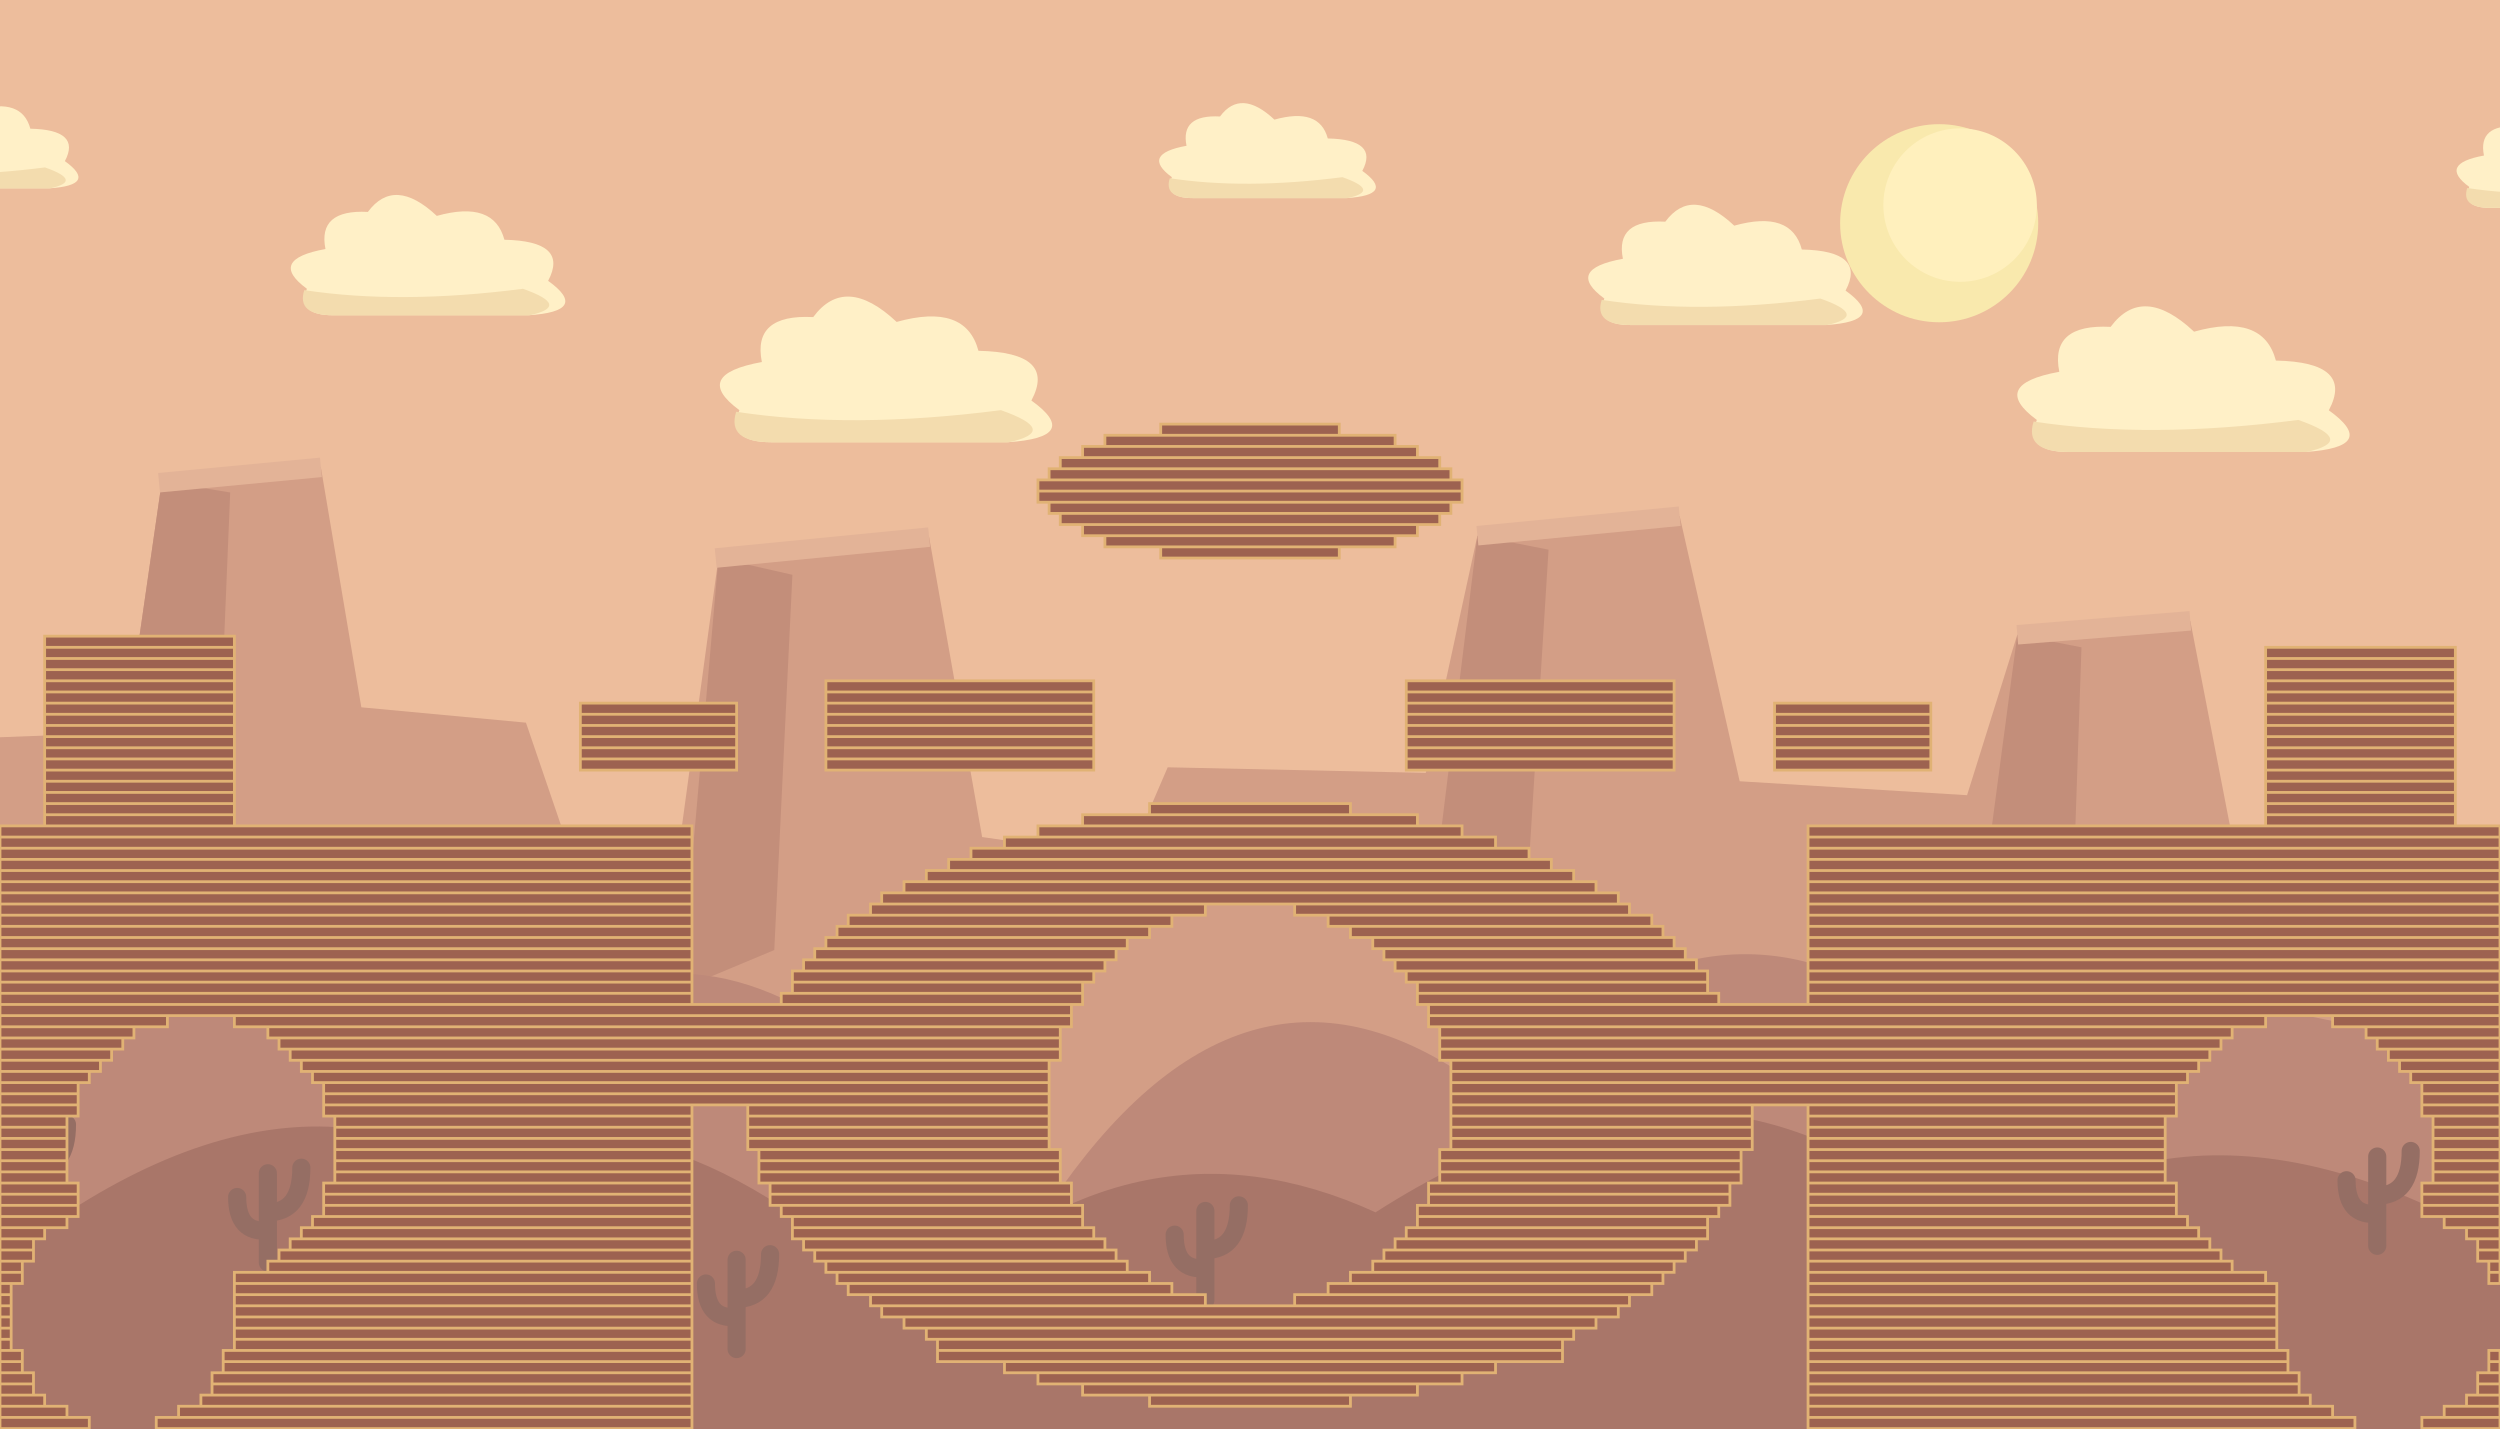
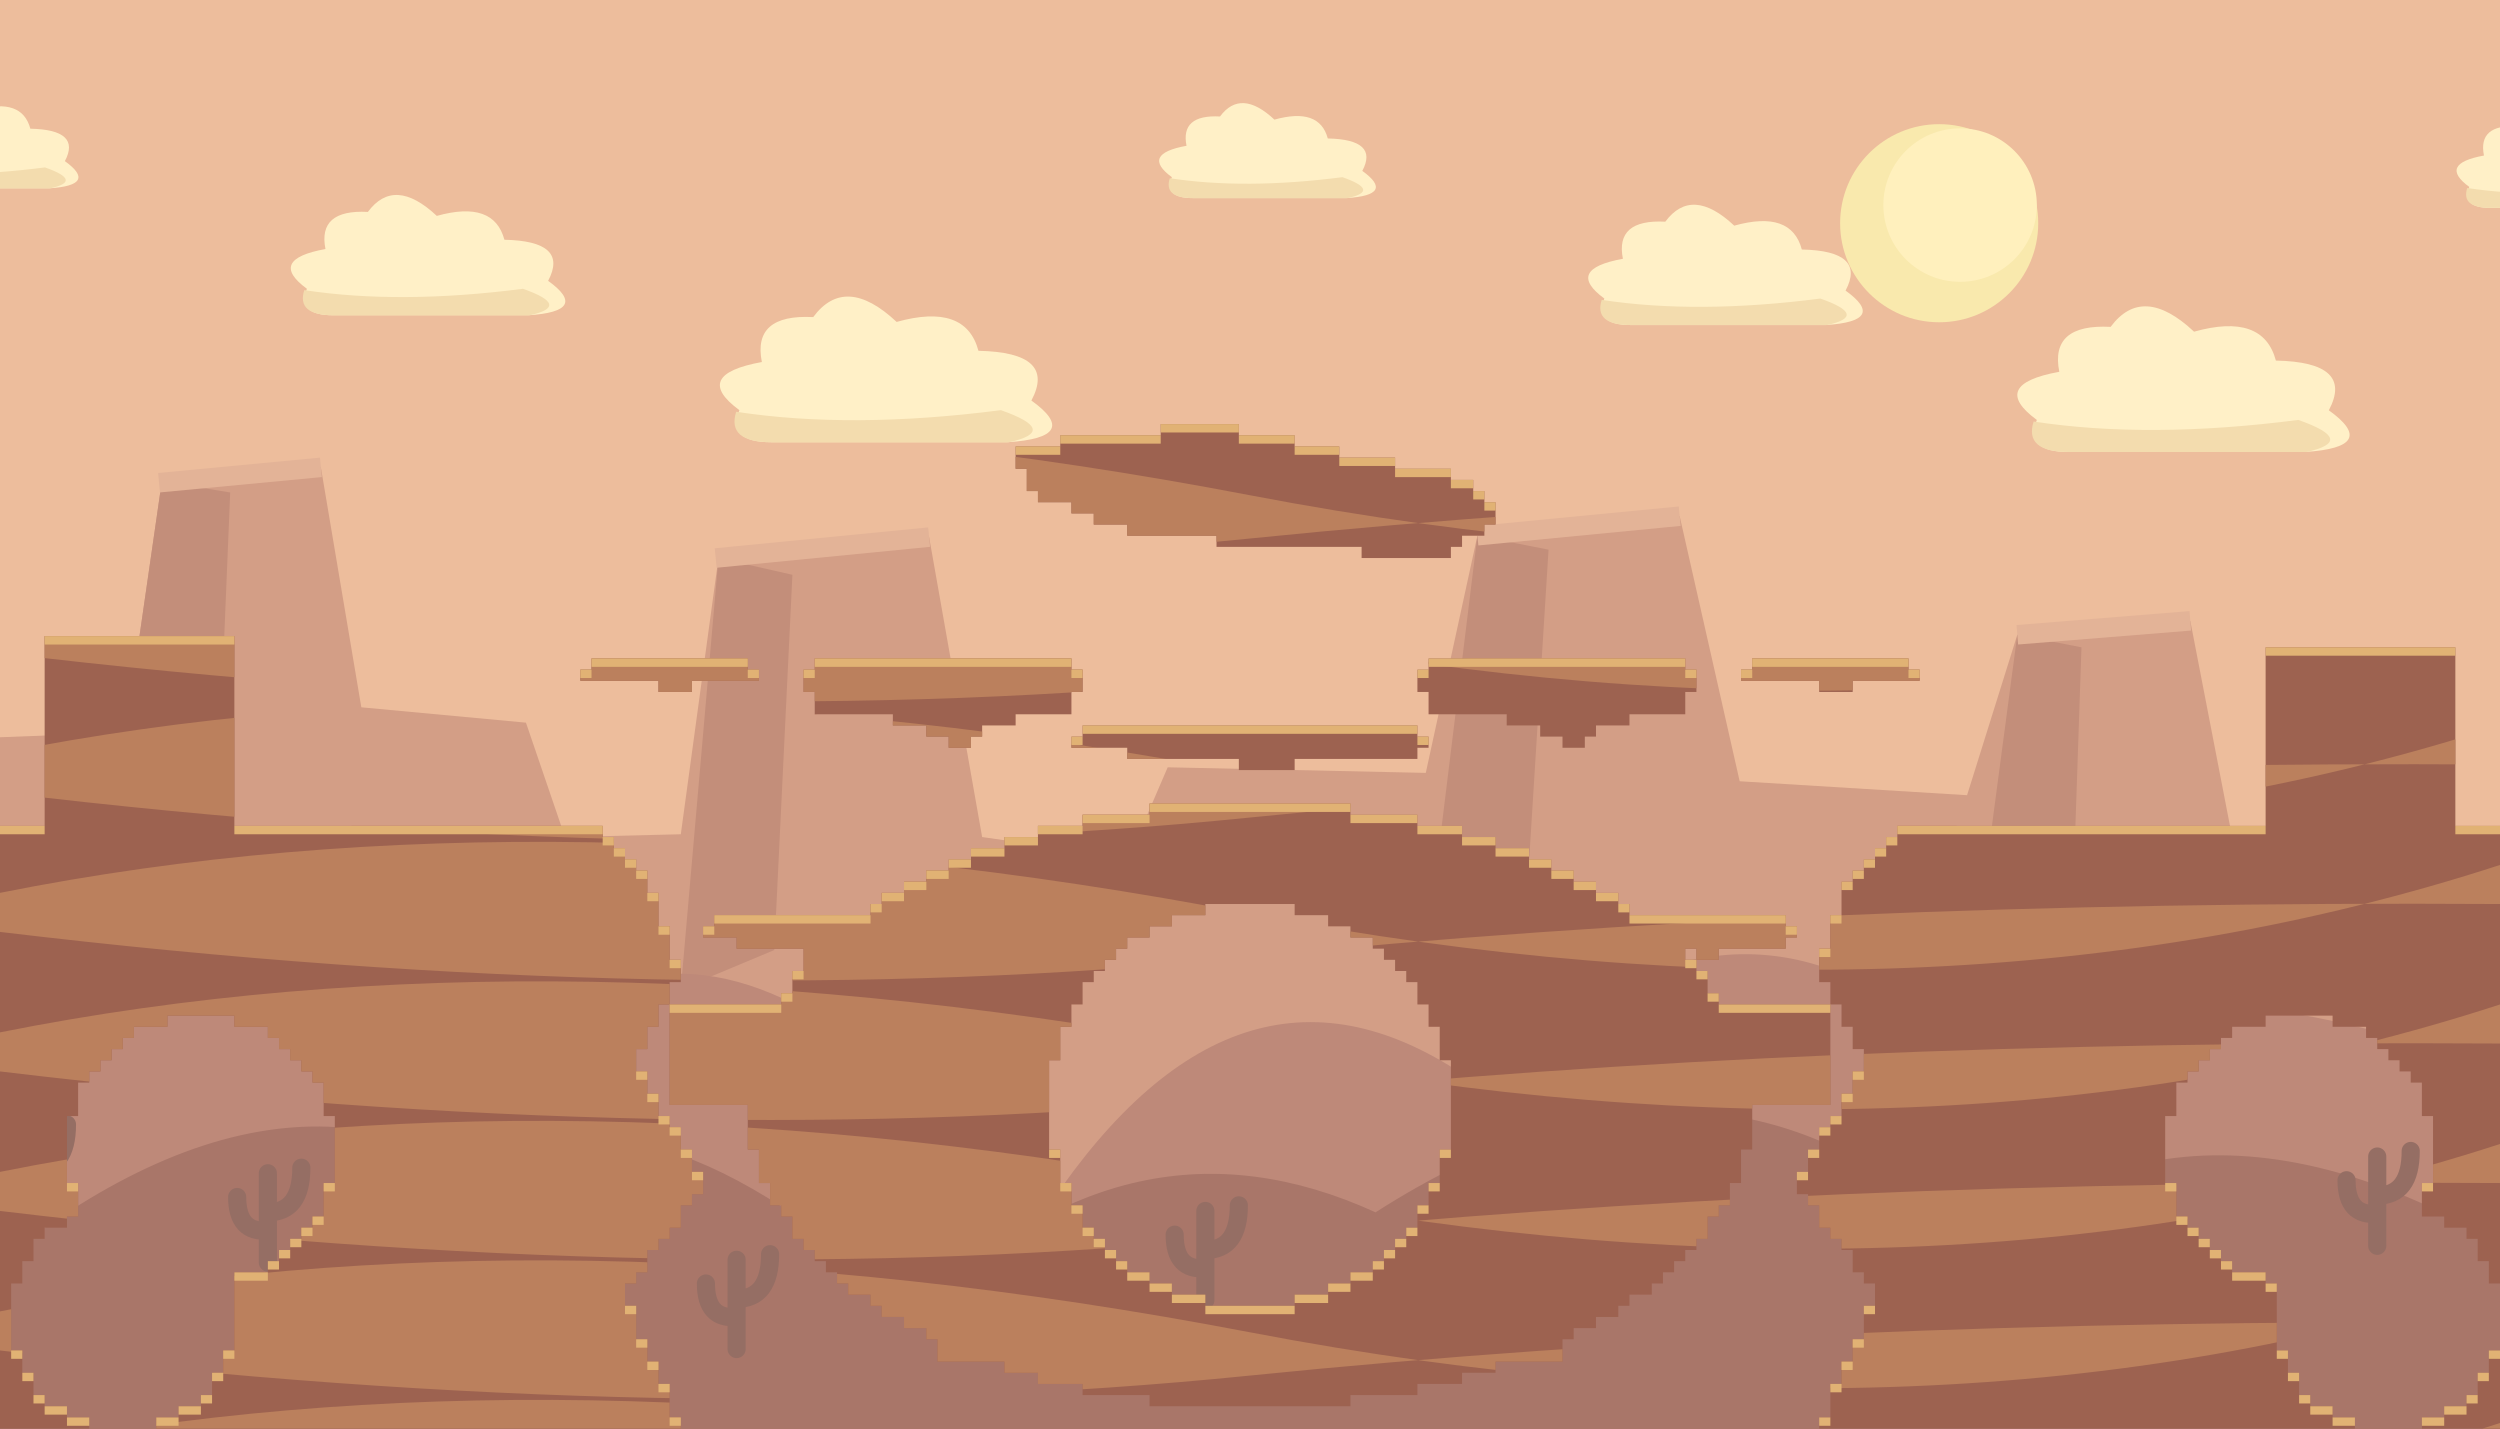
<svg xmlns="http://www.w3.org/2000/svg" viewBox="0 0 1792 1024">
+   <defs>
+     <clipPath id="land">
+       <path d="M832 304h56v8H832ZM760 312h168v8H760ZM728 320h232v8H728ZM728 328h272v8H728ZM736 336h304v8H736ZM736 344h320v8H736ZM744 352h320v8H744ZM768 360h304v8H768ZM784 368h288v8H784ZM808 376h256v8H808ZM872 384h176v8H872ZM976 392h64v8H976ZM32 456h136v8H32ZM32 464h136v8H32ZM1624 464h136v8H1624ZM32 472h136v8H32ZM424 472h112v8H424ZM584 472h184v8H584ZM1024 472h184v8H1024ZM1256 472h112v8H1256ZM1624 472h136v8H1624ZM32 480h136v8H32ZM416 480h128v8H416ZM576 480h200v8H576ZM1016 480h200v8H1016ZM1248 480h128v8H1248ZM1624 480h136v8H1624ZM32 488h136v8H32ZM472 488h24v8H472ZM576 488h200v8H576ZM1016 488h200v8H1016ZM1304 488h24v8H1304ZM1624 488h136v8H1624ZM32 496h136v8H32ZM584 496h184v8H584ZM1024 496h184v8H1024ZM1624 496h136v8H1624ZM32 504h136v8H32ZM584 504h184v8H584ZM1024 504h184v8H1024ZM1624 504h136v8H1624ZM32 512h136v8H32ZM640 512h88v8H640ZM1080 512h88v8H1080ZM1624 512h136v8H1624ZM32 520h136v8H32ZM664 520h40v8H664ZM776 520h240v8H776ZM1104 520h40v8H1104ZM1624 520h136v8H1624ZM32 528h136v8H32ZM680 528h16v8H680ZM768 528h256v8H768ZM1120 528h16v8H1120ZM1624 528h136v8H1624ZM32 536h136v8H32ZM808 536h208v8H808ZM1624 536h136v8H1624ZM32 544h136v8H32ZM888 544h40v8H888ZM1624 544h136v8H1624ZM32 552h136v8H32ZM1624 552h136v8H1624ZM32 560h136v8H32ZM1624 560h136v8H1624ZM32 568h136v8H32ZM1624 568h136v8H1624ZM32 576h136v8H32ZM824 576h144v8H824ZM1624 576h136v8H1624ZM32 584h136v8H32ZM776 584h240v8H776ZM1624 584h136v8H1624ZM0 592h432v8H0ZM744 592h304v8H744ZM1360 592h432v8H1360ZM0 600h440v8H0ZM720 600h352v8H720ZM1352 600h440v8H1352ZM0 608h448v8H0ZM696 608h400v8H696ZM1344 608h448v8H1344ZM0 616h456v8H0ZM680 616h432v8H680ZM1336 616h456v8H1336ZM0 624h464v8H0ZM664 624h464v8H664ZM1328 624h464v8H1328ZM0 632h464v8H0ZM648 632h496v8H648ZM1320 632h472v8H1320ZM0 640h472v8H0ZM632 640h528v8H632ZM1320 640h472v8H1320ZM0 648h472v8H0ZM624 648h240v8H624ZM928 648h240v8H928ZM1320 648h472v8H1320ZM0 656h472v8H0ZM512 656h328v8H512ZM952 656h328v8H952ZM1312 656h480v8H1312ZM0 664h480v8H0ZM504 664h320v8H504ZM968 664h320v8H968ZM1312 664h480v8H1312ZM0 672h480v8H0ZM528 672h280v8H528ZM984 672h296v8H984ZM1312 672h480v8H1312ZM0 680h480v8H0ZM576 680h224v8H576ZM992 680h216v8H992ZM1216 680h16v8H1216ZM1304 680h488v8H1304ZM0 688h488v8H0ZM576 688h216v8H576ZM1000 688h216v8H1000ZM1304 688h488v8H1304ZM0 696h488v8H0ZM568 696h216v8H568ZM1008 696h216v8H1008ZM1304 696h488v8H1304ZM0 704h480v8H0ZM568 704h208v8H568ZM1016 704h208v8H1016ZM1312 704h480v8H1312ZM0 712h480v8H0ZM560 712h216v8H560ZM1016 712h216v8H1016ZM1312 712h480v8H1312ZM0 720h472v8H0ZM480 720h288v8H480ZM1024 720h288v8H1024ZM1320 720h472v8H1320ZM0 728h120v8H0ZM168 728h304v8H168ZM480 728h288v8H480ZM1024 728h288v8H1024ZM1320 728h304v8H1320ZM1672 728h120v8H1672ZM0 736h96v8H0ZM192 736h272v8H192ZM480 736h280v8H480ZM1032 736h280v8H1032ZM1328 736h272v8H1328ZM1696 736h96v8H1696ZM0 744h88v8H0ZM200 744h264v8H200ZM480 744h280v8H480ZM1032 744h280v8H1032ZM1328 744h264v8H1328ZM1704 744h88v8H1704ZM0 752h80v8H0ZM208 752h248v8H208ZM480 752h280v8H480ZM1032 752h280v8H1032ZM1336 752h248v8H1336ZM1712 752h80v8H1712ZM0 760h72v8H0ZM216 760h240v8H216ZM480 760h272v8H480ZM1040 760h272v8H1040ZM1336 760h240v8H1336ZM1720 760h72v8H1720ZM0 768h64v8H0ZM224 768h240v8H224ZM480 768h272v8H480ZM1040 768h272v8H1040ZM1328 768h240v8H1328ZM1728 768h64v8H1728ZM0 776h56v8H0ZM232 776h232v8H232ZM480 776h272v8H480ZM1040 776h272v8H1040ZM1328 776h232v8H1328ZM1736 776h56v8H1736ZM0 784h56v8H0ZM232 784h240v8H232ZM480 784h272v8H480ZM1040 784h272v8H1040ZM1320 784h240v8H1320ZM1736 784h56v8H1736ZM0 792h56v8H0ZM232 792h240v8H232ZM536 792h216v8H536ZM1040 792h216v8H1040ZM1320 792h240v8H1320ZM1736 792h56v8H1736ZM0 800h48v8H0ZM240 800h240v8H240ZM536 800h216v8H536ZM1040 800h216v8H1040ZM1312 800h240v8H1312ZM1744 800h48v8H1744ZM0 808h48v8H0ZM240 808h248v8H240ZM536 808h216v8H536ZM1040 808h216v8H1040ZM1304 808h248v8H1304ZM1744 808h48v8H1744ZM0 816h48v8H0ZM240 816h248v8H240ZM536 816h216v8H536ZM1040 816h216v8H1040ZM1304 816h248v8H1304ZM1744 816h48v8H1744ZM0 824h48v8H0ZM240 824h256v8H240ZM544 824h216v8H544ZM1032 824h216v8H1032ZM1296 824h256v8H1296ZM1744 824h48v8H1744ZM0 832h48v8H0ZM240 832h256v8H240ZM544 832h216v8H544ZM1032 832h216v8H1032ZM1296 832h256v8H1296ZM1744 832h48v8H1744ZM0 840h48v8H0ZM240 840h264v8H240ZM544 840h216v8H544ZM1032 840h216v8H1032ZM1288 840h264v8H1288ZM1744 840h48v8H1744ZM0 848h56v8H0ZM232 848h272v8H232ZM552 848h216v8H552ZM1024 848h216v8H1024ZM1288 848h272v8H1288ZM1736 848h56v8H1736ZM0 856h56v8H0ZM232 856h264v8H232ZM552 856h216v8H552ZM1024 856h216v8H1024ZM1296 856h264v8H1296ZM1736 856h56v8H1736ZM0 864h56v8H0ZM232 864h256v8H232ZM560 864h216v8H560ZM1016 864h216v8H1016ZM1304 864h256v8H1304ZM1736 864h56v8H1736ZM0 872h48v8H0ZM224 872h264v8H224ZM568 872h208v8H568ZM1016 872h208v8H1016ZM1304 872h264v8H1304ZM1752 872h40v8H1752ZM0 880h32v8H0ZM216 880h264v8H216ZM568 880h216v8H568ZM1008 880h216v8H1008ZM1312 880h264v8H1312ZM1768 880h24v8H1768ZM0 888h24v8H0ZM208 888h264v8H208ZM576 888h216v8H576ZM1000 888h216v8H1000ZM1320 888h264v8H1320ZM1776 888h16v8H1776ZM0 896h24v8H0ZM200 896h264v8H200ZM584 896h216v8H584ZM992 896h216v8H992ZM1328 896h264v8H1328ZM1776 896h16v8H1776ZM0 904h16v8H0ZM192 904h272v8H192ZM592 904h216v8H592ZM984 904h216v8H984ZM1328 904h272v8H1328ZM1784 904h8v8H1784ZM0 912h16v8H0ZM168 912h288v8H168ZM600 912h224v8H600ZM968 912h224v8H968ZM1336 912h288v8H1336ZM1784 912h8v8H1784ZM0 920h8v8H0ZM168 920h280v8H168ZM608 920h232v8H608ZM952 920h232v8H952ZM1344 920h288v8H1344ZM0 928h8v8H0ZM168 928h280v8H168ZM624 928h240v8H624ZM928 928h240v8H928ZM1344 928h288v8H1344ZM0 936h8v8H0ZM168 936h288v8H168ZM632 936h528v8H632ZM1336 936h296v8H1336ZM0 944h8v8H0ZM168 944h288v8H168ZM648 944h496v8H648ZM1336 944h296v8H1336ZM0 952h8v8H0ZM168 952h288v8H168ZM664 952h464v8H664ZM1336 952h296v8H1336ZM0 960h8v8H0ZM168 960h296v8H168ZM672 960h448v8H672ZM1328 960h304v8H1328ZM0 968h16v8H0ZM160 968h304v8H160ZM672 968h448v8H672ZM1328 968h312v8H1328ZM1784 968h8v8H1784ZM0 976h16v8H0ZM160 976h312v8H160ZM720 976h352v8H720ZM1320 976h320v8H1320ZM1784 976h8v8H1784ZM0 984h24v8H0ZM152 984h320v8H152ZM744 984h304v8H744ZM1320 984h328v8H1320ZM1776 984h16v8H1776ZM0 992h24v8H0ZM152 992h328v8H152ZM776 992h240v8H776ZM1312 992h336v8H1312ZM1776 992h16v8H1776ZM0 1000h32v8H0ZM144 1000h336v8H144ZM824 1000h144v8H824ZM1312 1000h344v8H1312ZM1768 1000h24v8H1768ZM0 1008h48v8H0ZM128 1008h352v8H128ZM1312 1008h360v8H1312ZM1752 1008h40v8H1752ZM0 1016h64v8H0ZM112 1016h376v8H112ZM1304 1016h384v8H1304ZM1736 1016h56v8H1736Z" />
+     </clipPath>
+   </defs>
  <rect x="-3000" y="-3000" width="8000" height="8000" fill="#edbd9c" />
  <circle cx="1390" cy="160" r="71" fill="#f9e9ad" />
  <circle cx="1405" cy="147" r="55" fill="#fff0bd" />
  <g transform="translate(-90 90) scale(0.75)">
    <path d="M0 40Q-30 18 14 10Q8-20 46-18Q66-45 98-15Q141-27 149 3Q198 4 182 34Q214 57 167 60H20Q-8 60 0 40Z" fill="#fff0c7" />
    <path d="M-2 41Q70 52 163 40Q200 53 168 60H20Q-8 60-2 41Z" fill="#f3dcae" />
  </g>
  <g transform="translate(220 169) scale(0.95)">
    <path d="M0 40Q-30 18 14 10Q8-20 46-18Q66-45 98-15Q141-27 149 3Q198 4 182 34Q214 57 167 60H20Q-8 60 0 40Z" fill="#fff0c7" />
    <path d="M-2 41Q70 52 163 40Q200 53 168 60H20Q-8 60-2 41Z" fill="#f3dcae" />
  </g>
  <g transform="translate(530 248) scale(1.15)">
    <path d="M0 40Q-30 18 14 10Q8-20 46-18Q66-45 98-15Q141-27 149 3Q198 4 182 34Q214 57 167 60H20Q-8 60 0 40Z" fill="#fff0c7" />
    <path d="M-2 41Q70 52 163 40Q200 53 168 60H20Q-8 60-2 41Z" fill="#f3dcae" />
  </g>
  <g transform="translate(840 97) scale(0.75)">
    <path d="M0 40Q-30 18 14 10Q8-20 46-18Q66-45 98-15Q141-27 149 3Q198 4 182 34Q214 57 167 60H20Q-8 60 0 40Z" fill="#fff0c7" />
    <path d="M-2 41Q70 52 163 40Q200 53 168 60H20Q-8 60-2 41Z" fill="#f3dcae" />
  </g>
  <g transform="translate(1150 176) scale(0.95)">
    <path d="M0 40Q-30 18 14 10Q8-20 46-18Q66-45 98-15Q141-27 149 3Q198 4 182 34Q214 57 167 60H20Q-8 60 0 40Z" fill="#fff0c7" />
    <path d="M-2 41Q70 52 163 40Q200 53 168 60H20Q-8 60-2 41Z" fill="#f3dcae" />
  </g>
  <g transform="translate(1460 255) scale(1.15)">
    <path d="M0 40Q-30 18 14 10Q8-20 46-18Q66-45 98-15Q141-27 149 3Q198 4 182 34Q214 57 167 60H20Q-8 60 0 40Z" fill="#fff0c7" />
    <path d="M-2 41Q70 52 163 40Q200 53 168 60H20Q-8 60-2 41Z" fill="#f3dcae" />
  </g>
  <g transform="translate(1770 104) scale(0.75)">
    <path d="M0 40Q-30 18 14 10Q8-20 46-18Q66-45 98-15Q141-27 149 3Q198 4 182 34Q214 57 167 60H20Q-8 60 0 40Z" fill="#fff0c7" />
    <path d="M-2 41Q70 52 163 40Q200 53 168 60H20Q-8 60-2 41Z" fill="#f3dcae" />
  </g>
  <path d="M-40 850V530L90 525L116 345L230 335L259 507L377 518L405 600L488 598L515 400L666 385L704 600L809 615L837 550L1022 554L1059 384L1204 370L1247 560L1410 570L1446 455L1570 445L1600 600L1832 618V1100H-40Z" fill="#d39e86" />
  <path d="M116 345L165 353L154 620L90 660L90 525ZM515 400L568 412L555 681L488 709ZM1059 384L1110 394L1094 650L1022 685ZM1446 455L1492 464L1484 700L1410 726Z" fill="#c38e7a" />
  <path d="M114 346L230 335M513 400L666 385M1059 384L1204 370M1446 455L1570 445" stroke="#e3b397" stroke-width="14" />
  <path d="M-60 827Q90 577 240 712L345 775Q453 649 586 729L761 851Q899 657 1064 781Q1235 607 1394 745Q1580 673 1850 791V1100H-60Z" fill="#be8979" />
  <path d="M-60 956Q181 728 359 850Q450 755 658 941Q811 789 986 869Q1231 712 1416 895Q1592 746 1850 929V1120H-60Z" fill="#a97669" />
  <g fill="#956e64" stroke="#956e64" stroke-width="13" stroke-linecap="round">
    <path d="M24 874v-64m0 41q-22 2-22-24m22 11q24 0 24-32" fill="none" />
  </g>
  <g fill="#956e64" stroke="#956e64" stroke-width="13" stroke-linecap="round">
    <path d="M192 905v-64m0 41q-22 2-22-24m22 11q24 0 24-32" fill="none" />
  </g>
  <g fill="#956e64" stroke="#956e64" stroke-width="13" stroke-linecap="round">
    <path d="M360 936v-64m0 41q-22 2-22-24m22 11q24 0 24-32" fill="none" />
  </g>
  <g fill="#956e64" stroke="#956e64" stroke-width="13" stroke-linecap="round">
    <path d="M528 967v-64m0 41q-22 2-22-24m22 11q24 0 24-32" fill="none" />
  </g>
  <g fill="#956e64" stroke="#956e64" stroke-width="13" stroke-linecap="round">
    <path d="M696 901v-64m0 41q-22 2-22-24m22 11q24 0 24-32" fill="none" />
  </g>
  <g fill="#956e64" stroke="#956e64" stroke-width="13" stroke-linecap="round">
    <path d="M864 932v-64m0 41q-22 2-22-24m22 11q24 0 24-32" fill="none" />
  </g>
  <g fill="#956e64" stroke="#956e64" stroke-width="13" stroke-linecap="round">
    <path d="M1032 963v-64m0 41q-22 2-22-24m22 11q24 0 24-32" fill="none" />
  </g>
  <g fill="#956e64" stroke="#956e64" stroke-width="13" stroke-linecap="round">
    <path d="M1200 897v-64m0 41q-22 2-22-24m22 11q24 0 24-32" fill="none" />
  </g>
  <g fill="#956e64" stroke="#956e64" stroke-width="13" stroke-linecap="round">
    <path d="M1368 928v-64m0 41q-22 2-22-24m22 11q24 0 24-32" fill="none" />
  </g>
  <g fill="#956e64" stroke="#956e64" stroke-width="13" stroke-linecap="round">
    <path d="M1536 959v-64m0 41q-22 2-22-24m22 11q24 0 24-32" fill="none" />
  </g>
  <g fill="#956e64" stroke="#956e64" stroke-width="13" stroke-linecap="round">
    <path d="M1704 893v-64m0 41q-22 2-22-24m22 11q24 0 24-32" fill="none" />
  </g>
  <g fill="#956e64" stroke="#956e64" stroke-width="13" stroke-linecap="round">
    <path d="M1872 924v-64m0 41q-22 2-22-24m22 11q24 0 24-32" fill="none" />
  </g>
-   <path d="M832 304h128v8H832ZM792 312h208v8H792ZM776 320h240v8H776ZM760 328h272v8H760ZM752 336h288v8H752ZM744 344h304v8H744ZM744 352h304v8H744ZM752 360h288v8H752ZM760 368h272v8H760ZM776 376h240v8H776ZM792 384h208v8H792ZM832 392h128v8H832ZM32 456h136v8H32ZM32 464h136v8H32ZM1624 464h136v8H1624ZM32 472h136v8H32ZM1624 472h136v8H1624ZM32 480h136v8H32ZM1624 480h136v8H1624ZM32 488h136v8H32ZM592 488h192v8H592ZM1008 488h192v8H1008ZM1624 488h136v8H1624ZM32 496h136v8H32ZM592 496h192v8H592ZM1008 496h192v8H1008ZM1624 496h136v8H1624ZM32 504h136v8H32ZM416 504h112v8H416ZM592 504h192v8H592ZM1008 504h192v8H1008ZM1272 504h112v8H1272ZM1624 504h136v8H1624ZM32 512h136v8H32ZM416 512h112v8H416ZM592 512h192v8H592ZM1008 512h192v8H1008ZM1272 512h112v8H1272ZM1624 512h136v8H1624ZM32 520h136v8H32ZM416 520h112v8H416ZM592 520h192v8H592ZM1008 520h192v8H1008ZM1272 520h112v8H1272ZM1624 520h136v8H1624ZM32 528h136v8H32ZM416 528h112v8H416ZM592 528h192v8H592ZM1008 528h192v8H1008ZM1272 528h112v8H1272ZM1624 528h136v8H1624ZM32 536h136v8H32ZM416 536h112v8H416ZM592 536h192v8H592ZM1008 536h192v8H1008ZM1272 536h112v8H1272ZM1624 536h136v8H1624ZM32 544h136v8H32ZM416 544h112v8H416ZM592 544h192v8H592ZM1008 544h192v8H1008ZM1272 544h112v8H1272ZM1624 544h136v8H1624ZM32 552h136v8H32ZM1624 552h136v8H1624ZM32 560h136v8H32ZM1624 560h136v8H1624ZM32 568h136v8H32ZM1624 568h136v8H1624ZM32 576h136v8H32ZM824 576h144v8H824ZM1624 576h136v8H1624ZM32 584h136v8H32ZM776 584h240v8H776ZM1624 584h136v8H1624ZM0 592h496v8H0ZM744 592h304v8H744ZM1296 592h496v8H1296ZM0 600h496v8H0ZM720 600h352v8H720ZM1296 600h496v8H1296ZM0 608h496v8H0ZM696 608h400v8H696ZM1296 608h496v8H1296ZM0 616h496v8H0ZM680 616h432v8H680ZM1296 616h496v8H1296ZM0 624h496v8H0ZM664 624h464v8H664ZM1296 624h496v8H1296ZM0 632h496v8H0ZM648 632h496v8H648ZM1296 632h496v8H1296ZM0 640h496v8H0ZM632 640h528v8H632ZM1296 640h496v8H1296ZM0 648h496v8H0ZM624 648h240v8H624ZM928 648h240v8H928ZM1296 648h496v8H1296ZM0 656h496v8H0ZM608 656h232v8H608ZM952 656h232v8H952ZM1296 656h496v8H1296ZM0 664h496v8H0ZM600 664h224v8H600ZM968 664h224v8H968ZM1296 664h496v8H1296ZM0 672h496v8H0ZM592 672h216v8H592ZM984 672h216v8H984ZM1296 672h496v8H1296ZM0 680h496v8H0ZM584 680h216v8H584ZM992 680h216v8H992ZM1296 680h496v8H1296ZM0 688h496v8H0ZM576 688h216v8H576ZM1000 688h216v8H1000ZM1296 688h496v8H1296ZM0 696h496v8H0ZM568 696h216v8H568ZM1008 696h216v8H1008ZM1296 696h496v8H1296ZM0 704h496v8H0ZM568 704h208v8H568ZM1016 704h208v8H1016ZM1296 704h496v8H1296ZM0 712h496v8H0ZM560 712h216v8H560ZM1016 712h216v8H1016ZM1296 712h496v8H1296ZM0 720h768v8H0ZM1024 720h768v8H1024ZM0 728h120v8H0ZM168 728h600v8H168ZM1024 728h600v8H1024ZM1672 728h120v8H1672ZM0 736h96v8H0ZM192 736h568v8H192ZM1032 736h568v8H1032ZM1696 736h96v8H1696ZM0 744h88v8H0ZM200 744h560v8H200ZM1032 744h560v8H1032ZM1704 744h88v8H1704ZM0 752h80v8H0ZM208 752h552v8H208ZM1032 752h552v8H1032ZM1712 752h80v8H1712ZM0 760h72v8H0ZM216 760h536v8H216ZM1040 760h536v8H1040ZM1720 760h72v8H1720ZM0 768h64v8H0ZM224 768h528v8H224ZM1040 768h528v8H1040ZM1728 768h64v8H1728ZM0 776h56v8H0ZM232 776h520v8H232ZM1040 776h520v8H1040ZM1736 776h56v8H1736ZM0 784h56v8H0ZM232 784h520v8H232ZM1040 784h520v8H1040ZM1736 784h56v8H1736ZM0 792h56v8H0ZM232 792h264v8H232ZM536 792h216v8H536ZM1040 792h216v8H1040ZM1296 792h264v8H1296ZM1736 792h56v8H1736ZM0 800h48v8H0ZM240 800h256v8H240ZM536 800h216v8H536ZM1040 800h216v8H1040ZM1296 800h256v8H1296ZM1744 800h48v8H1744ZM0 808h48v8H0ZM240 808h256v8H240ZM536 808h216v8H536ZM1040 808h216v8H1040ZM1296 808h256v8H1296ZM1744 808h48v8H1744ZM0 816h48v8H0ZM240 816h256v8H240ZM536 816h216v8H536ZM1040 816h216v8H1040ZM1296 816h256v8H1296ZM1744 816h48v8H1744ZM0 824h48v8H0ZM240 824h256v8H240ZM544 824h216v8H544ZM1032 824h216v8H1032ZM1296 824h256v8H1296ZM1744 824h48v8H1744ZM0 832h48v8H0ZM240 832h256v8H240ZM544 832h216v8H544ZM1032 832h216v8H1032ZM1296 832h256v8H1296ZM1744 832h48v8H1744ZM0 840h48v8H0ZM240 840h256v8H240ZM544 840h216v8H544ZM1032 840h216v8H1032ZM1296 840h256v8H1296ZM1744 840h48v8H1744ZM0 848h56v8H0ZM232 848h264v8H232ZM552 848h216v8H552ZM1024 848h216v8H1024ZM1296 848h264v8H1296ZM1736 848h56v8H1736ZM0 856h56v8H0ZM232 856h264v8H232ZM552 856h216v8H552ZM1024 856h216v8H1024ZM1296 856h264v8H1296ZM1736 856h56v8H1736ZM0 864h56v8H0ZM232 864h264v8H232ZM560 864h216v8H560ZM1016 864h216v8H1016ZM1296 864h264v8H1296ZM1736 864h56v8H1736ZM0 872h48v8H0ZM224 872h272v8H224ZM568 872h208v8H568ZM1016 872h208v8H1016ZM1296 872h272v8H1296ZM1752 872h40v8H1752ZM0 880h32v8H0ZM216 880h280v8H216ZM568 880h216v8H568ZM1008 880h216v8H1008ZM1296 880h280v8H1296ZM1768 880h24v8H1768ZM0 888h24v8H0ZM208 888h288v8H208ZM576 888h216v8H576ZM1000 888h216v8H1000ZM1296 888h288v8H1296ZM1776 888h16v8H1776ZM0 896h24v8H0ZM200 896h296v8H200ZM584 896h216v8H584ZM992 896h216v8H992ZM1296 896h296v8H1296ZM1776 896h16v8H1776ZM0 904h16v8H0ZM192 904h304v8H192ZM592 904h216v8H592ZM984 904h216v8H984ZM1296 904h304v8H1296ZM1784 904h8v8H1784ZM0 912h16v8H0ZM168 912h328v8H168ZM600 912h224v8H600ZM968 912h224v8H968ZM1296 912h328v8H1296ZM1784 912h8v8H1784ZM0 920h8v8H0ZM168 920h328v8H168ZM608 920h232v8H608ZM952 920h232v8H952ZM1296 920h336v8H1296ZM0 928h8v8H0ZM168 928h328v8H168ZM624 928h240v8H624ZM928 928h240v8H928ZM1296 928h336v8H1296ZM0 936h8v8H0ZM168 936h328v8H168ZM632 936h528v8H632ZM1296 936h336v8H1296ZM0 944h8v8H0ZM168 944h328v8H168ZM648 944h496v8H648ZM1296 944h336v8H1296ZM0 952h8v8H0ZM168 952h328v8H168ZM664 952h464v8H664ZM1296 952h336v8H1296ZM0 960h8v8H0ZM168 960h328v8H168ZM672 960h448v8H672ZM1296 960h336v8H1296ZM0 968h16v8H0ZM160 968h336v8H160ZM672 968h448v8H672ZM1296 968h344v8H1296ZM1784 968h8v8H1784ZM0 976h16v8H0ZM160 976h336v8H160ZM720 976h352v8H720ZM1296 976h344v8H1296ZM1784 976h8v8H1784ZM0 984h24v8H0ZM152 984h344v8H152ZM744 984h304v8H744ZM1296 984h352v8H1296ZM1776 984h16v8H1776ZM0 992h24v8H0ZM152 992h344v8H152ZM776 992h240v8H776ZM1296 992h352v8H1296ZM1776 992h16v8H1776ZM0 1000h32v8H0ZM144 1000h352v8H144ZM824 1000h144v8H824ZM1296 1000h360v8H1296ZM1768 1000h24v8H1768ZM0 1008h48v8H0ZM128 1008h368v8H128ZM1296 1008h376v8H1296ZM1752 1008h40v8H1752ZM0 1016h64v8H0ZM112 1016h384v8H112ZM1296 1016h392v8H1296ZM1736 1016h56v8H1736Z" fill="#9d6250" stroke="#e1b274" stroke-width="2" />
+   <path d="M832 304h56v8H832ZM760 312h168v8H760ZM728 320h232v8H728ZM728 328h272v8H728ZM736 336h304v8H736ZM736 344h320v8H736ZM744 352h320v8H744ZM768 360h304v8H768ZM784 368h288v8H784ZM808 376h256v8H808ZM872 384h176v8H872ZM976 392h64v8H976ZM32 456h136v8H32ZM32 464h136v8H32ZM1624 464h136v8H1624ZM32 472h136v8H32ZM424 472h112v8H424ZM584 472h184v8H584ZM1024 472h184v8H1024ZM1256 472h112v8H1256ZM1624 472h136v8H1624ZM32 480h136v8H32ZM416 480h128v8H416ZM576 480h200v8H576ZM1016 480h200v8H1016ZM1248 480h128v8H1248ZM1624 480h136v8H1624ZM32 488h136v8H32ZM472 488h24v8H472ZM576 488h200v8H576ZM1016 488h200v8H1016ZM1304 488h24v8H1304ZM1624 488h136v8H1624ZM32 496h136v8H32ZM584 496h184v8H584ZM1024 496h184v8H1024ZM1624 496h136v8H1624ZM32 504h136v8H32ZM584 504h184v8H584ZM1024 504h184v8H1024ZM1624 504h136v8H1624ZM32 512h136v8H32ZM640 512h88v8H640ZM1080 512h88v8H1080ZM1624 512h136v8H1624ZM32 520h136v8H32ZM664 520h40v8H664ZM776 520h240v8H776ZM1104 520h40v8H1104ZM1624 520h136v8H1624ZM32 528h136v8H32ZM680 528h16v8H680ZM768 528h256v8H768ZM1120 528h16v8H1120ZM1624 528h136v8H1624ZM32 536h136v8H32ZM808 536h208v8H808ZM1624 536h136v8H1624ZM32 544h136v8H32ZM888 544h40v8H888ZM1624 544h136v8H1624ZM32 552h136v8H32ZM1624 552h136v8H1624ZM32 560h136v8H32ZM1624 560h136v8H1624ZM32 568h136v8H32ZM1624 568h136v8H1624ZM32 576h136v8H32ZM824 576h144v8H824ZM1624 576h136v8H1624ZM32 584h136v8H32ZM776 584h240v8H776ZM1624 584h136v8H1624ZM0 592h432v8H0ZM744 592h304v8H744ZM1360 592h432v8H1360ZM0 600h440v8H0ZM720 600h352v8H720ZM1352 600h440v8H1352ZM0 608h448v8H0ZM696 608h400v8H696ZM1344 608h448v8H1344ZM0 616h456v8H0ZM680 616h432v8H680ZM1336 616h456v8H1336ZM0 624h464v8H0ZM664 624h464v8H664ZM1328 624h464v8H1328ZM0 632h464v8H0ZM648 632h496v8H648ZM1320 632h472v8H1320ZM0 640h472v8H0ZM632 640h528v8H632ZM1320 640h472v8H1320ZM0 648h472v8H0ZM624 648h240v8H624ZM928 648h240v8H928ZM1320 648h472v8H1320ZM0 656h472v8H0ZM512 656h328v8H512ZM952 656h328v8H952ZM1312 656h480v8H1312ZM0 664h480v8H0ZM504 664h320v8H504ZM968 664h320v8H968ZM1312 664h480v8H1312ZM0 672h480v8H0ZM528 672h280v8H528ZM984 672h296v8H984ZM1312 672h480v8H1312ZM0 680h480v8H0ZM576 680h224v8H576ZM992 680h216v8H992ZM1216 680h16v8H1216ZM1304 680h488v8H1304ZM0 688h488v8H0ZM576 688h216v8H576ZM1000 688h216v8H1000ZM1304 688h488v8H1304ZM0 696h488v8H0ZM568 696h216v8H568ZM1008 696h216v8H1008ZM1304 696h488v8H1304ZM0 704h480v8H0ZM568 704h208v8H568ZM1016 704h208v8H1016ZM1312 704h480v8H1312ZM0 712h480v8H0ZM560 712h216v8H560ZM1016 712h216v8H1016ZM1312 712h480v8H1312ZM0 720h472v8H0ZM480 720h288v8H480ZM1024 720h288v8H1024ZM1320 720h472v8H1320ZM0 728h120v8H0ZM168 728h304v8H168ZM480 728h288v8H480ZM1024 728h288v8H1024ZM1320 728h304v8H1320ZM1672 728h120v8H1672ZM0 736h96v8H0ZM192 736h272v8H192ZM480 736h280v8H480ZM1032 736h280v8H1032ZM1328 736h272v8H1328ZM1696 736h96v8H1696ZM0 744h88v8H0ZM200 744h264v8H200ZM480 744h280v8H480ZM1032 744h280v8H1032ZM1328 744h264v8H1328ZM1704 744h88v8H1704ZM0 752h80v8H0ZM208 752h248v8H208ZM480 752h280v8H480ZM1032 752h280v8H1032ZM1336 752h248v8H1336ZM1712 752h80v8H1712ZM0 760h72v8H0ZM216 760h240v8H216ZM480 760h272v8H480ZM1040 760h272v8H1040ZM1336 760h240v8H1336ZM1720 760h72v8H1720ZM0 768h64v8H0ZM224 768h240v8H224ZM480 768h272v8H480ZM1040 768h272v8H1040ZM1328 768h240v8H1328ZM1728 768h64v8H1728ZM0 776h56v8H0ZM232 776h232v8H232ZM480 776h272v8H480ZM1040 776h272v8H1040ZM1328 776h232v8H1328ZM1736 776h56v8H1736ZM0 784h56v8H0ZM232 784h240v8H232ZM480 784h272v8H480ZM1040 784h272v8H1040ZM1320 784h240v8H1320ZM1736 784h56v8H1736ZM0 792h56v8H0ZM232 792h240v8H232ZM536 792h216v8H536ZM1040 792h216v8H1040ZM1320 792h240v8H1320ZM1736 792h56v8H1736ZM0 800h48v8H0ZM240 800h240v8H240ZM536 800h216v8H536ZM1040 800h216v8H1040ZM1312 800h240v8H1312ZM1744 800h48v8H1744ZM0 808h48v8H0ZM240 808h248v8H240ZM536 808h216v8H536ZM1040 808h216v8H1040ZM1304 808h248v8H1304ZM1744 808h48v8H1744ZM0 816h48v8H0ZM240 816h248v8H240ZM536 816h216v8H536ZM1040 816h216v8H1040ZM1304 816h248v8H1304ZM1744 816h48v8H1744ZM0 824h48v8H0ZM240 824h256v8H240ZM544 824h216v8H544ZM1032 824h216v8H1032ZM1296 824h256v8H1296ZM1744 824h48v8H1744ZM0 832h48v8H0ZM240 832h256v8H240ZM544 832h216v8H544ZM1032 832h216v8H1032ZM1296 832h256v8H1296ZM1744 832h48v8H1744ZM0 840h48v8H0ZM240 840h264v8H240ZM544 840h216v8H544ZM1032 840h216v8H1032ZM1288 840h264v8H1288ZM1744 840h48v8H1744ZM0 848h56v8H0ZM232 848h272v8H232ZM552 848h216v8H552ZM1024 848h216v8H1024ZM1288 848h272v8H1288ZM1736 848h56v8H1736ZM0 856h56v8H0ZM232 856h264v8H232ZM552 856h216v8H552ZM1024 856h216v8H1024ZM1296 856h264v8H1296ZM1736 856h56v8H1736ZM0 864h56v8H0ZM232 864h256v8H232ZM560 864h216v8H560ZM1016 864h216v8H1016ZM1304 864h256v8H1304ZM1736 864h56v8H1736ZM0 872h48v8H0ZM224 872h264v8H224ZM568 872h208v8H568ZM1016 872h208v8H1016ZM1304 872h264v8H1304ZM1752 872h40v8H1752ZM0 880h32v8H0ZM216 880h264v8H216ZM568 880h216v8H568ZM1008 880h216v8H1008ZM1312 880h264v8H1312ZM1768 880h24v8H1768ZM0 888h24v8H0ZM208 888h264v8H208ZM576 888h216v8H576ZM1000 888h216v8H1000ZM1320 888h264v8H1320ZM1776 888h16v8H1776ZM0 896h24v8H0ZM200 896h264v8H200ZM584 896h216v8H584ZM992 896h216v8H992ZM1328 896h264v8H1328ZM1776 896h16v8H1776ZM0 904h16v8H0ZM192 904h272v8H192ZM592 904h216v8H592ZM984 904h216v8H984ZM1328 904h272v8H1328ZM1784 904h8v8H1784ZM0 912h16v8H0ZM168 912h288v8H168ZM600 912h224v8H600ZM968 912h224v8H968ZM1336 912h288v8H1336ZM1784 912h8v8H1784ZM0 920h8v8H0ZM168 920h280v8H168ZM608 920h232v8H608ZM952 920h232v8H952ZM1344 920h288v8H1344ZM0 928h8v8H0ZM168 928h280v8H168ZM624 928h240v8H624ZM928 928h240v8H928ZM1344 928h288v8H1344ZM0 936h8v8H0ZM168 936h288v8H168ZM632 936h528v8H632ZM1336 936h296v8H1336ZM0 944h8v8H0ZM168 944h288v8H168ZM648 944h496v8H648ZM1336 944h296v8H1336ZM0 952h8v8H0ZM168 952h288v8H168ZM664 952h464v8H664ZM1336 952h296v8H1336ZM0 960h8v8H0ZM168 960h296v8H168ZM672 960h448v8H672ZM1328 960h304v8H1328ZM0 968h16v8H0ZM160 968h304v8H160ZM672 968h448v8H672ZM1328 968h312v8H1328ZM1784 968h8v8H1784ZM0 976h16v8H0ZM160 976h312v8H160ZM720 976h352v8H720ZM1320 976h320v8H1320ZM1784 976h8v8H1784ZM0 984h24v8H0ZM152 984h320v8H152ZM744 984h304v8H744ZM1320 984h328v8H1320ZM1776 984h16v8H1776ZM0 992h24v8H0ZM152 992h328v8H152ZM776 992h240v8H776ZM1312 992h336v8H1312ZM1776 992h16v8H1776ZM0 1000h32v8H0ZM144 1000h336v8H144ZM824 1000h144v8H824ZM1312 1000h344v8H1312ZM1768 1000h24v8H1768ZM0 1008h48v8H0ZM128 1008h352v8H128ZM1312 1008h360v8H1312ZM1752 1008h40v8H1752ZM0 1016h64v8H0ZM112 1016h376v8H112ZM1304 1016h384v8H1304ZM1736 1016h56v8H1736Z" fill="#9d6250" />
+   <g clip-path="url(#land)">
+     <path d="M0 340Q400 260 896 355T1792 320v28Q1300 345 896 386T0 368Z" fill="#bb805d" />
+     <path d="M0 440Q400 360 896 455T1792 420v28Q1300 445 896 486T0 468Z" fill="#bb805d" />
+     <path d="M0 540Q400 460 896 555T1792 520v28Q1300 545 896 586T0 568Z" fill="#bb805d" />
+     <path d="M0 640Q400 560 896 655T1792 620v28Q1300 645 896 686T0 668Z" fill="#bb805d" />
+     <path d="M0 740Q400 660 896 755T1792 720v28Q1300 745 896 786T0 768Z" fill="#bb805d" />
+     <path d="M0 840Q400 760 896 855T1792 820v28Q1300 845 896 886T0 868Z" fill="#bb805d" />
+     <path d="M0 940Q400 860 896 955T1792 920v28Q1300 945 896 986T0 968Z" fill="#bb805d" />
+     <path d="M0 1040Q400 960 896 1055T1792 1020v28Q1300 1045 896 1086T0 1068Z" fill="#bb805d" />
+   </g>
+   <path d="M832 304h8v6h-8ZM840 304h8v6h-8ZM848 304h8v6h-8ZM856 304h8v6h-8ZM864 304h8v6h-8ZM872 304h8v6h-8ZM880 304h8v6h-8ZM760 312h8v6h-8ZM768 312h8v6h-8ZM776 312h8v6h-8ZM784 312h8v6h-8ZM792 312h8v6h-8ZM800 312h8v6h-8ZM808 312h8v6h-8ZM816 312h8v6h-8ZM824 312h8v6h-8ZM888 312h8v6h-8ZM896 312h8v6h-8ZM904 312h8v6h-8ZM912 312h8v6h-8ZM920 312h8v6h-8ZM728 320h8v6h-8ZM736 320h8v6h-8ZM744 320h8v6h-8ZM752 320h8v6h-8ZM928 320h8v6h-8ZM936 320h8v6h-8ZM944 320h8v6h-8ZM952 320h8v6h-8ZM960 328h8v6h-8ZM968 328h8v6h-8ZM976 328h8v6h-8ZM984 328h8v6h-8ZM992 328h8v6h-8ZM1000 336h8v6h-8ZM1008 336h8v6h-8ZM1016 336h8v6h-8ZM1024 336h8v6h-8ZM1032 336h8v6h-8ZM1040 344h8v6h-8ZM1048 344h8v6h-8ZM1056 352h8v6h-8ZM1064 360h8v6h-8ZM32 456h8v6h-8ZM40 456h8v6h-8ZM48 456h8v6h-8ZM56 456h8v6h-8ZM64 456h8v6h-8ZM72 456h8v6h-8ZM80 456h8v6h-8ZM88 456h8v6h-8ZM96 456h8v6h-8ZM104 456h8v6h-8ZM112 456h8v6h-8ZM120 456h8v6h-8ZM128 456h8v6h-8ZM136 456h8v6h-8ZM144 456h8v6h-8ZM152 456h8v6h-8ZM160 456h8v6h-8ZM1624 464h8v6h-8ZM1632 464h8v6h-8ZM1640 464h8v6h-8ZM1648 464h8v6h-8ZM1656 464h8v6h-8ZM1664 464h8v6h-8ZM1672 464h8v6h-8ZM1680 464h8v6h-8ZM1688 464h8v6h-8ZM1696 464h8v6h-8ZM1704 464h8v6h-8ZM1712 464h8v6h-8ZM1720 464h8v6h-8ZM1728 464h8v6h-8ZM1736 464h8v6h-8ZM1744 464h8v6h-8ZM1752 464h8v6h-8ZM424 472h8v6h-8ZM432 472h8v6h-8ZM440 472h8v6h-8ZM448 472h8v6h-8ZM456 472h8v6h-8ZM464 472h8v6h-8ZM472 472h8v6h-8ZM480 472h8v6h-8ZM488 472h8v6h-8ZM496 472h8v6h-8ZM504 472h8v6h-8ZM512 472h8v6h-8ZM520 472h8v6h-8ZM528 472h8v6h-8ZM584 472h8v6h-8ZM592 472h8v6h-8ZM600 472h8v6h-8ZM608 472h8v6h-8ZM616 472h8v6h-8ZM624 472h8v6h-8ZM632 472h8v6h-8ZM640 472h8v6h-8ZM648 472h8v6h-8ZM656 472h8v6h-8ZM664 472h8v6h-8ZM672 472h8v6h-8ZM680 472h8v6h-8ZM688 472h8v6h-8ZM696 472h8v6h-8ZM704 472h8v6h-8ZM712 472h8v6h-8ZM720 472h8v6h-8ZM728 472h8v6h-8ZM736 472h8v6h-8ZM744 472h8v6h-8ZM752 472h8v6h-8ZM760 472h8v6h-8ZM1024 472h8v6h-8ZM1032 472h8v6h-8ZM1040 472h8v6h-8ZM1048 472h8v6h-8ZM1056 472h8v6h-8ZM1064 472h8v6h-8ZM1072 472h8v6h-8ZM1080 472h8v6h-8ZM1088 472h8v6h-8ZM1096 472h8v6h-8ZM1104 472h8v6h-8ZM1112 472h8v6h-8ZM1120 472h8v6h-8ZM1128 472h8v6h-8ZM1136 472h8v6h-8ZM1144 472h8v6h-8ZM1152 472h8v6h-8ZM1160 472h8v6h-8ZM1168 472h8v6h-8ZM1176 472h8v6h-8ZM1184 472h8v6h-8ZM1192 472h8v6h-8ZM1200 472h8v6h-8ZM1256 472h8v6h-8ZM1264 472h8v6h-8ZM1272 472h8v6h-8ZM1280 472h8v6h-8ZM1288 472h8v6h-8ZM1296 472h8v6h-8ZM1304 472h8v6h-8ZM1312 472h8v6h-8ZM1320 472h8v6h-8ZM1328 472h8v6h-8ZM1336 472h8v6h-8ZM1344 472h8v6h-8ZM1352 472h8v6h-8ZM1360 472h8v6h-8ZM416 480h8v6h-8ZM536 480h8v6h-8ZM576 480h8v6h-8ZM768 480h8v6h-8ZM1016 480h8v6h-8ZM1208 480h8v6h-8ZM1248 480h8v6h-8ZM1368 480h8v6h-8ZM776 520h8v6h-8ZM784 520h8v6h-8ZM792 520h8v6h-8ZM800 520h8v6h-8ZM808 520h8v6h-8ZM816 520h8v6h-8ZM824 520h8v6h-8ZM832 520h8v6h-8ZM840 520h8v6h-8ZM848 520h8v6h-8ZM856 520h8v6h-8ZM864 520h8v6h-8ZM872 520h8v6h-8ZM880 520h8v6h-8ZM888 520h8v6h-8ZM896 520h8v6h-8ZM904 520h8v6h-8ZM912 520h8v6h-8ZM920 520h8v6h-8ZM928 520h8v6h-8ZM936 520h8v6h-8ZM944 520h8v6h-8ZM952 520h8v6h-8ZM960 520h8v6h-8ZM968 520h8v6h-8ZM976 520h8v6h-8ZM984 520h8v6h-8ZM992 520h8v6h-8ZM1000 520h8v6h-8ZM1008 520h8v6h-8ZM768 528h8v6h-8ZM1016 528h8v6h-8ZM824 576h8v6h-8ZM832 576h8v6h-8ZM840 576h8v6h-8ZM848 576h8v6h-8ZM856 576h8v6h-8ZM864 576h8v6h-8ZM872 576h8v6h-8ZM880 576h8v6h-8ZM888 576h8v6h-8ZM896 576h8v6h-8ZM904 576h8v6h-8ZM912 576h8v6h-8ZM920 576h8v6h-8ZM928 576h8v6h-8ZM936 576h8v6h-8ZM944 576h8v6h-8ZM952 576h8v6h-8ZM960 576h8v6h-8ZM776 584h8v6h-8ZM784 584h8v6h-8ZM792 584h8v6h-8ZM800 584h8v6h-8ZM808 584h8v6h-8ZM816 584h8v6h-8ZM968 584h8v6h-8ZM976 584h8v6h-8ZM984 584h8v6h-8ZM992 584h8v6h-8ZM1000 584h8v6h-8ZM1008 584h8v6h-8ZM0 592h8v6h-8ZM8 592h8v6h-8ZM16 592h8v6h-8ZM24 592h8v6h-8ZM168 592h8v6h-8ZM176 592h8v6h-8ZM184 592h8v6h-8ZM192 592h8v6h-8ZM200 592h8v6h-8ZM208 592h8v6h-8ZM216 592h8v6h-8ZM224 592h8v6h-8ZM232 592h8v6h-8ZM240 592h8v6h-8ZM248 592h8v6h-8ZM256 592h8v6h-8ZM264 592h8v6h-8ZM272 592h8v6h-8ZM280 592h8v6h-8ZM288 592h8v6h-8ZM296 592h8v6h-8ZM304 592h8v6h-8ZM312 592h8v6h-8ZM320 592h8v6h-8ZM328 592h8v6h-8ZM336 592h8v6h-8ZM344 592h8v6h-8ZM352 592h8v6h-8ZM360 592h8v6h-8ZM368 592h8v6h-8ZM376 592h8v6h-8ZM384 592h8v6h-8ZM392 592h8v6h-8ZM400 592h8v6h-8ZM408 592h8v6h-8ZM416 592h8v6h-8ZM424 592h8v6h-8ZM744 592h8v6h-8ZM752 592h8v6h-8ZM760 592h8v6h-8ZM768 592h8v6h-8ZM1016 592h8v6h-8ZM1024 592h8v6h-8ZM1032 592h8v6h-8ZM1040 592h8v6h-8ZM1360 592h8v6h-8ZM1368 592h8v6h-8ZM1376 592h8v6h-8ZM1384 592h8v6h-8ZM1392 592h8v6h-8ZM1400 592h8v6h-8ZM1408 592h8v6h-8ZM1416 592h8v6h-8ZM1424 592h8v6h-8ZM1432 592h8v6h-8ZM1440 592h8v6h-8ZM1448 592h8v6h-8ZM1456 592h8v6h-8ZM1464 592h8v6h-8ZM1472 592h8v6h-8ZM1480 592h8v6h-8ZM1488 592h8v6h-8ZM1496 592h8v6h-8ZM1504 592h8v6h-8ZM1512 592h8v6h-8ZM1520 592h8v6h-8ZM1528 592h8v6h-8ZM1536 592h8v6h-8ZM1544 592h8v6h-8ZM1552 592h8v6h-8ZM1560 592h8v6h-8ZM1568 592h8v6h-8ZM1576 592h8v6h-8ZM1584 592h8v6h-8ZM1592 592h8v6h-8ZM1600 592h8v6h-8ZM1608 592h8v6h-8ZM1616 592h8v6h-8ZM1760 592h8v6h-8ZM1768 592h8v6h-8ZM1776 592h8v6h-8ZM1784 592h8v6h-8ZM432 600h8v6h-8ZM720 600h8v6h-8ZM728 600h8v6h-8ZM736 600h8v6h-8ZM1048 600h8v6h-8ZM1056 600h8v6h-8ZM1064 600h8v6h-8ZM1352 600h8v6h-8ZM440 608h8v6h-8ZM696 608h8v6h-8ZM704 608h8v6h-8ZM712 608h8v6h-8ZM1072 608h8v6h-8ZM1080 608h8v6h-8ZM1088 608h8v6h-8ZM1344 608h8v6h-8ZM448 616h8v6h-8ZM680 616h8v6h-8ZM688 616h8v6h-8ZM1096 616h8v6h-8ZM1104 616h8v6h-8ZM1336 616h8v6h-8ZM456 624h8v6h-8ZM664 624h8v6h-8ZM672 624h8v6h-8ZM1112 624h8v6h-8ZM1120 624h8v6h-8ZM1328 624h8v6h-8ZM648 632h8v6h-8ZM656 632h8v6h-8ZM1128 632h8v6h-8ZM1136 632h8v6h-8ZM1320 632h8v6h-8ZM464 640h8v6h-8ZM632 640h8v6h-8ZM640 640h8v6h-8ZM1144 640h8v6h-8ZM1152 640h8v6h-8ZM624 648h8v6h-8ZM1160 648h8v6h-8ZM512 656h8v6h-8ZM520 656h8v6h-8ZM528 656h8v6h-8ZM536 656h8v6h-8ZM544 656h8v6h-8ZM552 656h8v6h-8ZM560 656h8v6h-8ZM568 656h8v6h-8ZM576 656h8v6h-8ZM584 656h8v6h-8ZM592 656h8v6h-8ZM600 656h8v6h-8ZM608 656h8v6h-8ZM616 656h8v6h-8ZM1168 656h8v6h-8ZM1176 656h8v6h-8ZM1184 656h8v6h-8ZM1192 656h8v6h-8ZM1200 656h8v6h-8ZM1208 656h8v6h-8ZM1216 656h8v6h-8ZM1224 656h8v6h-8ZM1232 656h8v6h-8ZM1240 656h8v6h-8ZM1248 656h8v6h-8ZM1256 656h8v6h-8ZM1264 656h8v6h-8ZM1272 656h8v6h-8ZM1312 656h8v6h-8ZM472 664h8v6h-8ZM504 664h8v6h-8ZM1280 664h8v6h-8ZM1304 680h8v6h-8ZM480 688h8v6h-8ZM1208 688h8v6h-8ZM568 696h8v6h-8ZM1216 696h8v6h-8ZM560 712h8v6h-8ZM1224 712h8v6h-8ZM480 720h8v6h-8ZM488 720h8v6h-8ZM496 720h8v6h-8ZM504 720h8v6h-8ZM512 720h8v6h-8ZM520 720h8v6h-8ZM528 720h8v6h-8ZM536 720h8v6h-8ZM544 720h8v6h-8ZM552 720h8v6h-8ZM1232 720h8v6h-8ZM1240 720h8v6h-8ZM1248 720h8v6h-8ZM1256 720h8v6h-8ZM1264 720h8v6h-8ZM1272 720h8v6h-8ZM1280 720h8v6h-8ZM1288 720h8v6h-8ZM1296 720h8v6h-8ZM1304 720h8v6h-8ZM456 768h8v6h-8ZM1328 768h8v6h-8ZM464 784h8v6h-8ZM1320 784h8v6h-8ZM472 800h8v6h-8ZM1312 800h8v6h-8ZM480 808h8v6h-8ZM1304 808h8v6h-8ZM488 824h8v6h-8ZM752 824h8v6h-8ZM1032 824h8v6h-8ZM1296 824h8v6h-8ZM496 840h8v6h-8ZM1288 840h8v6h-8ZM48 848h8v6h-8ZM232 848h8v6h-8ZM760 848h8v6h-8ZM1024 848h8v6h-8ZM1552 848h8v6h-8ZM1736 848h8v6h-8ZM768 864h8v6h-8ZM1016 864h8v6h-8ZM224 872h8v6h-8ZM1560 872h8v6h-8ZM216 880h8v6h-8ZM776 880h8v6h-8ZM1008 880h8v6h-8ZM1568 880h8v6h-8ZM208 888h8v6h-8ZM784 888h8v6h-8ZM1000 888h8v6h-8ZM1576 888h8v6h-8ZM200 896h8v6h-8ZM792 896h8v6h-8ZM992 896h8v6h-8ZM1584 896h8v6h-8ZM192 904h8v6h-8ZM800 904h8v6h-8ZM984 904h8v6h-8ZM1592 904h8v6h-8ZM168 912h8v6h-8ZM176 912h8v6h-8ZM184 912h8v6h-8ZM808 912h8v6h-8ZM816 912h8v6h-8ZM968 912h8v6h-8ZM976 912h8v6h-8ZM1600 912h8v6h-8ZM1608 912h8v6h-8ZM1616 912h8v6h-8ZM824 920h8v6h-8ZM832 920h8v6h-8ZM952 920h8v6h-8ZM960 920h8v6h-8ZM1624 920h8v6h-8ZM840 928h8v6h-8ZM848 928h8v6h-8ZM856 928h8v6h-8ZM928 928h8v6h-8ZM936 928h8v6h-8ZM944 928h8v6h-8ZM448 936h8v6h-8ZM864 936h8v6h-8ZM872 936h8v6h-8ZM880 936h8v6h-8ZM888 936h8v6h-8ZM896 936h8v6h-8ZM904 936h8v6h-8ZM912 936h8v6h-8ZM920 936h8v6h-8ZM1336 936h8v6h-8ZM456 960h8v6h-8ZM1328 960h8v6h-8ZM8 968h8v6h-8ZM160 968h8v6h-8ZM1632 968h8v6h-8ZM1784 968h8v6h-8ZM464 976h8v6h-8ZM1320 976h8v6h-8ZM16 984h8v6h-8ZM152 984h8v6h-8ZM1640 984h8v6h-8ZM1776 984h8v6h-8ZM472 992h8v6h-8ZM1312 992h8v6h-8ZM24 1000h8v6h-8ZM144 1000h8v6h-8ZM1648 1000h8v6h-8ZM1768 1000h8v6h-8ZM32 1008h8v6h-8ZM40 1008h8v6h-8ZM128 1008h8v6h-8ZM136 1008h8v6h-8ZM1656 1008h8v6h-8ZM1664 1008h8v6h-8ZM1752 1008h8v6h-8ZM1760 1008h8v6h-8ZM48 1016h8v6h-8ZM56 1016h8v6h-8ZM112 1016h8v6h-8ZM120 1016h8v6h-8ZM480 1016h8v6h-8ZM1304 1016h8v6h-8ZM1672 1016h8v6h-8ZM1680 1016h8v6h-8ZM1736 1016h8v6h-8ZM1744 1016h8v6h-8Z" fill="#e1b274" />
</svg>
